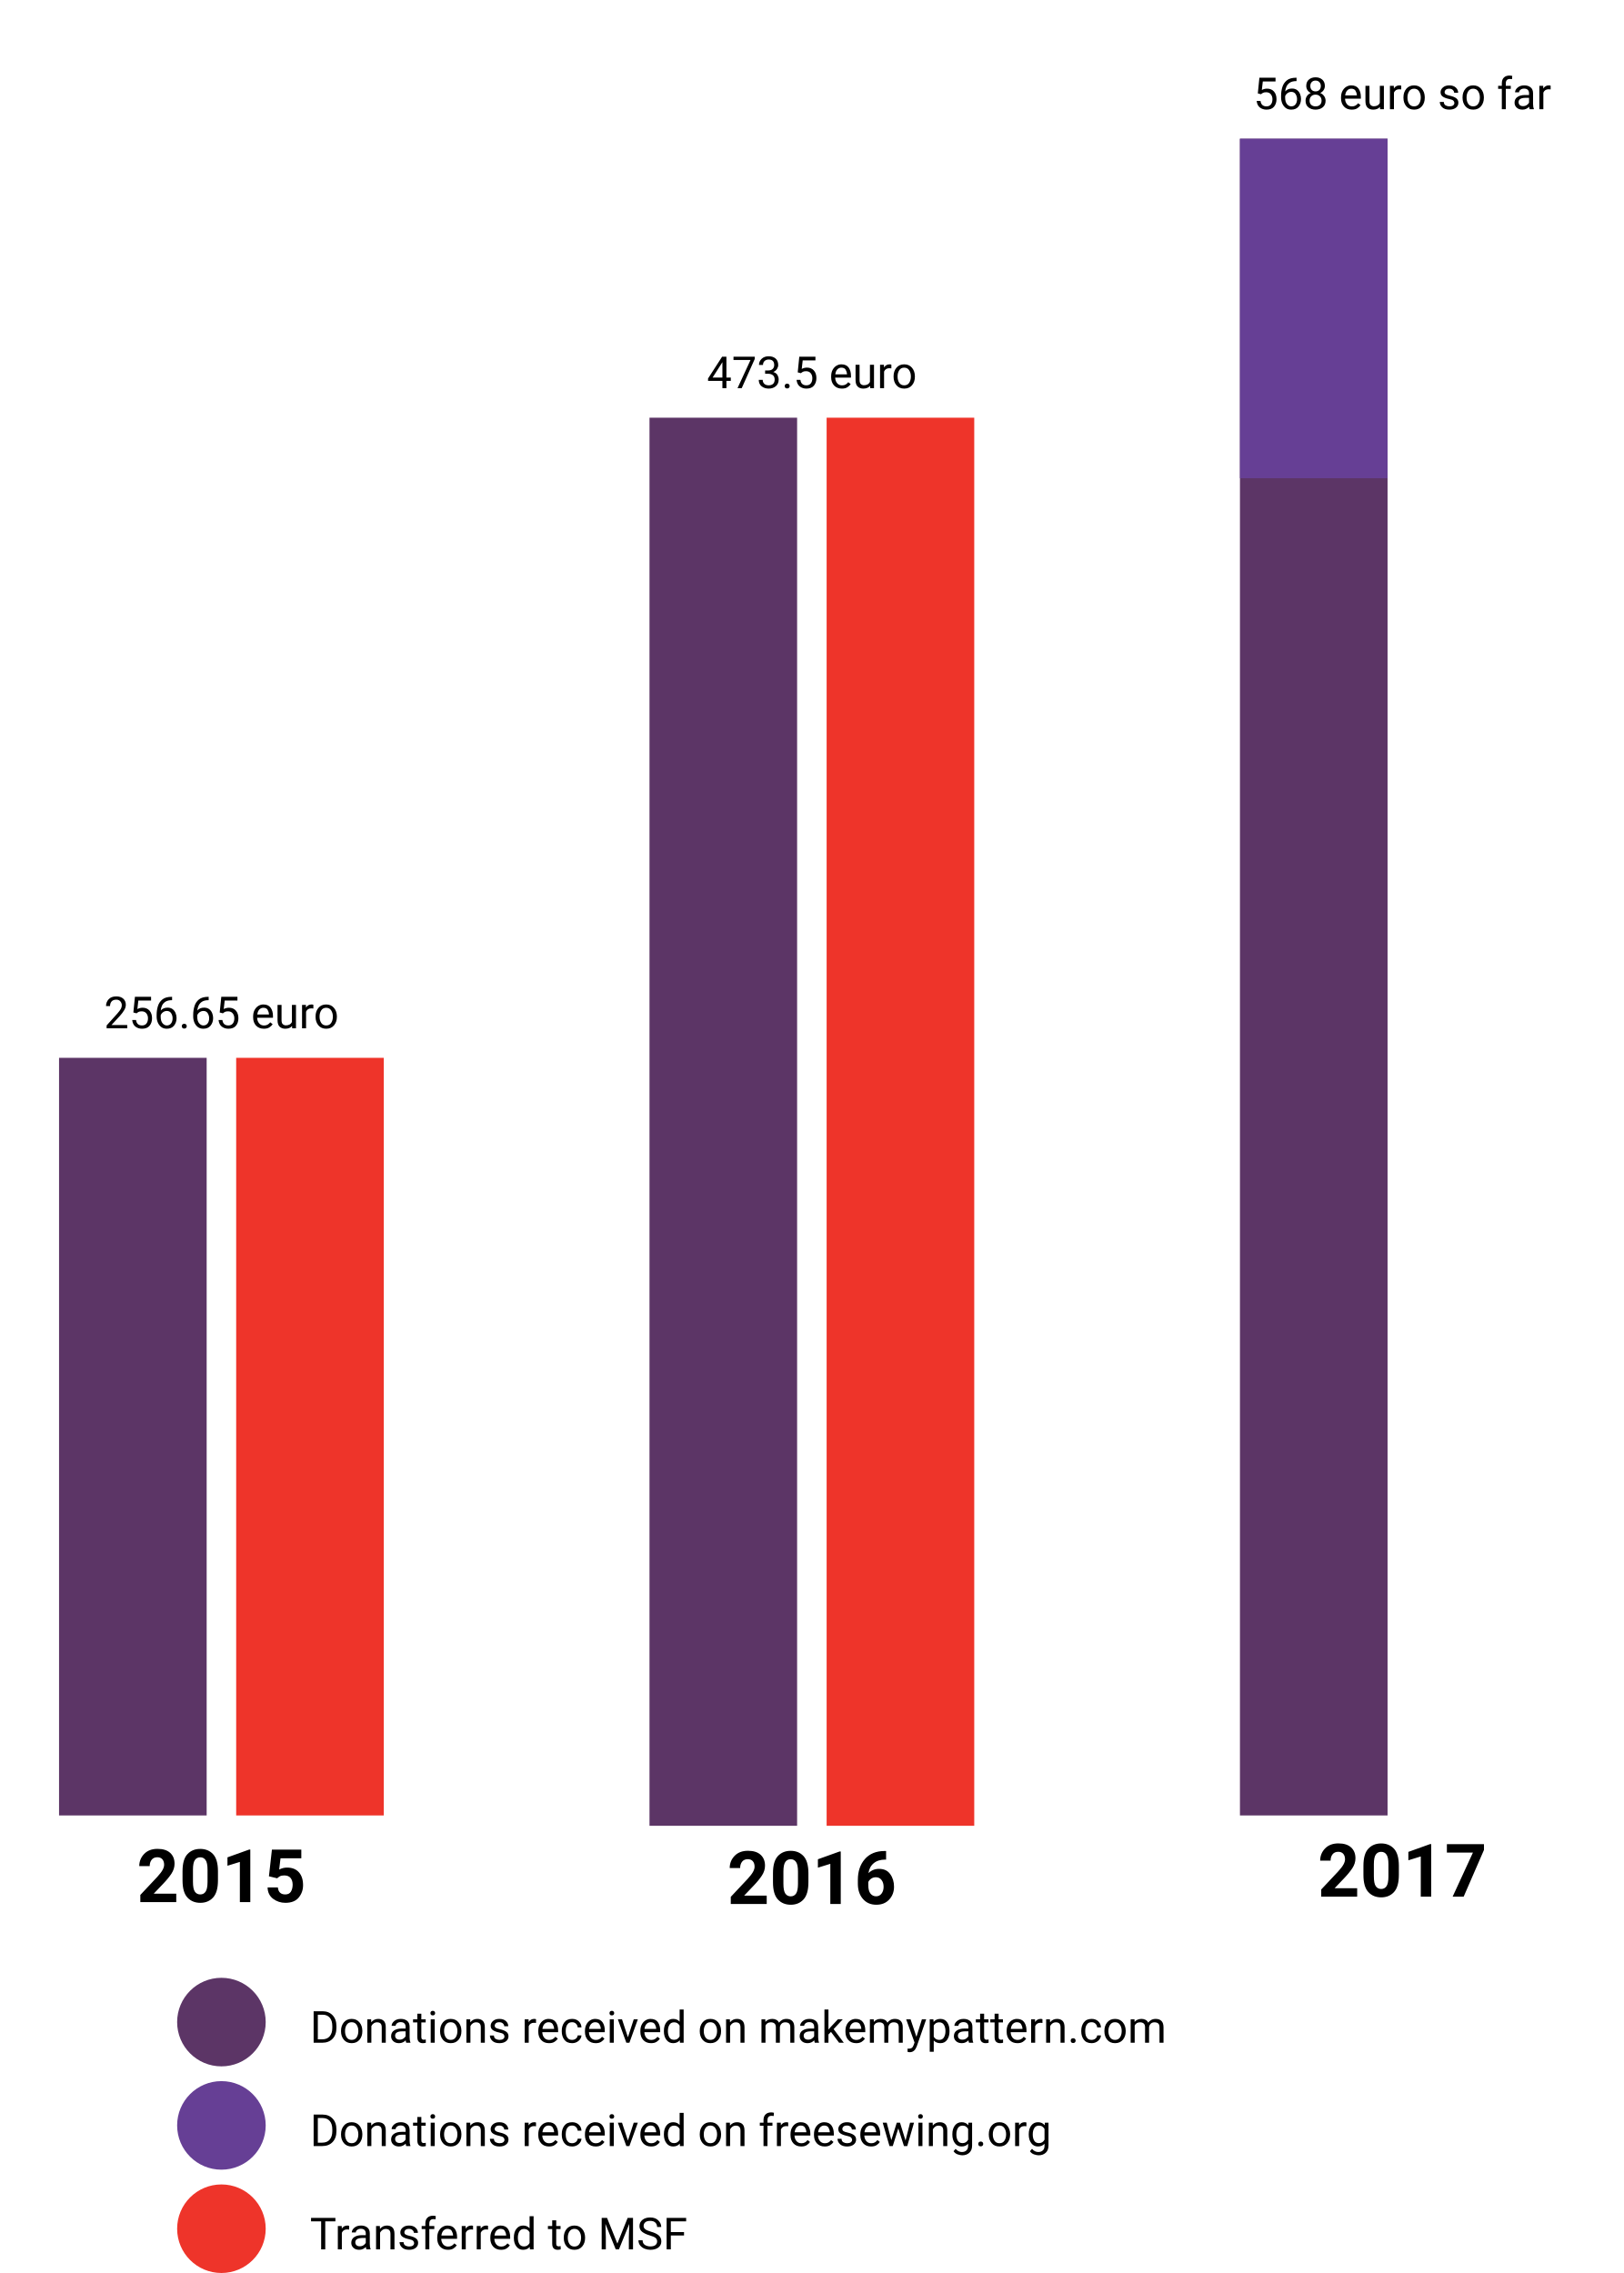
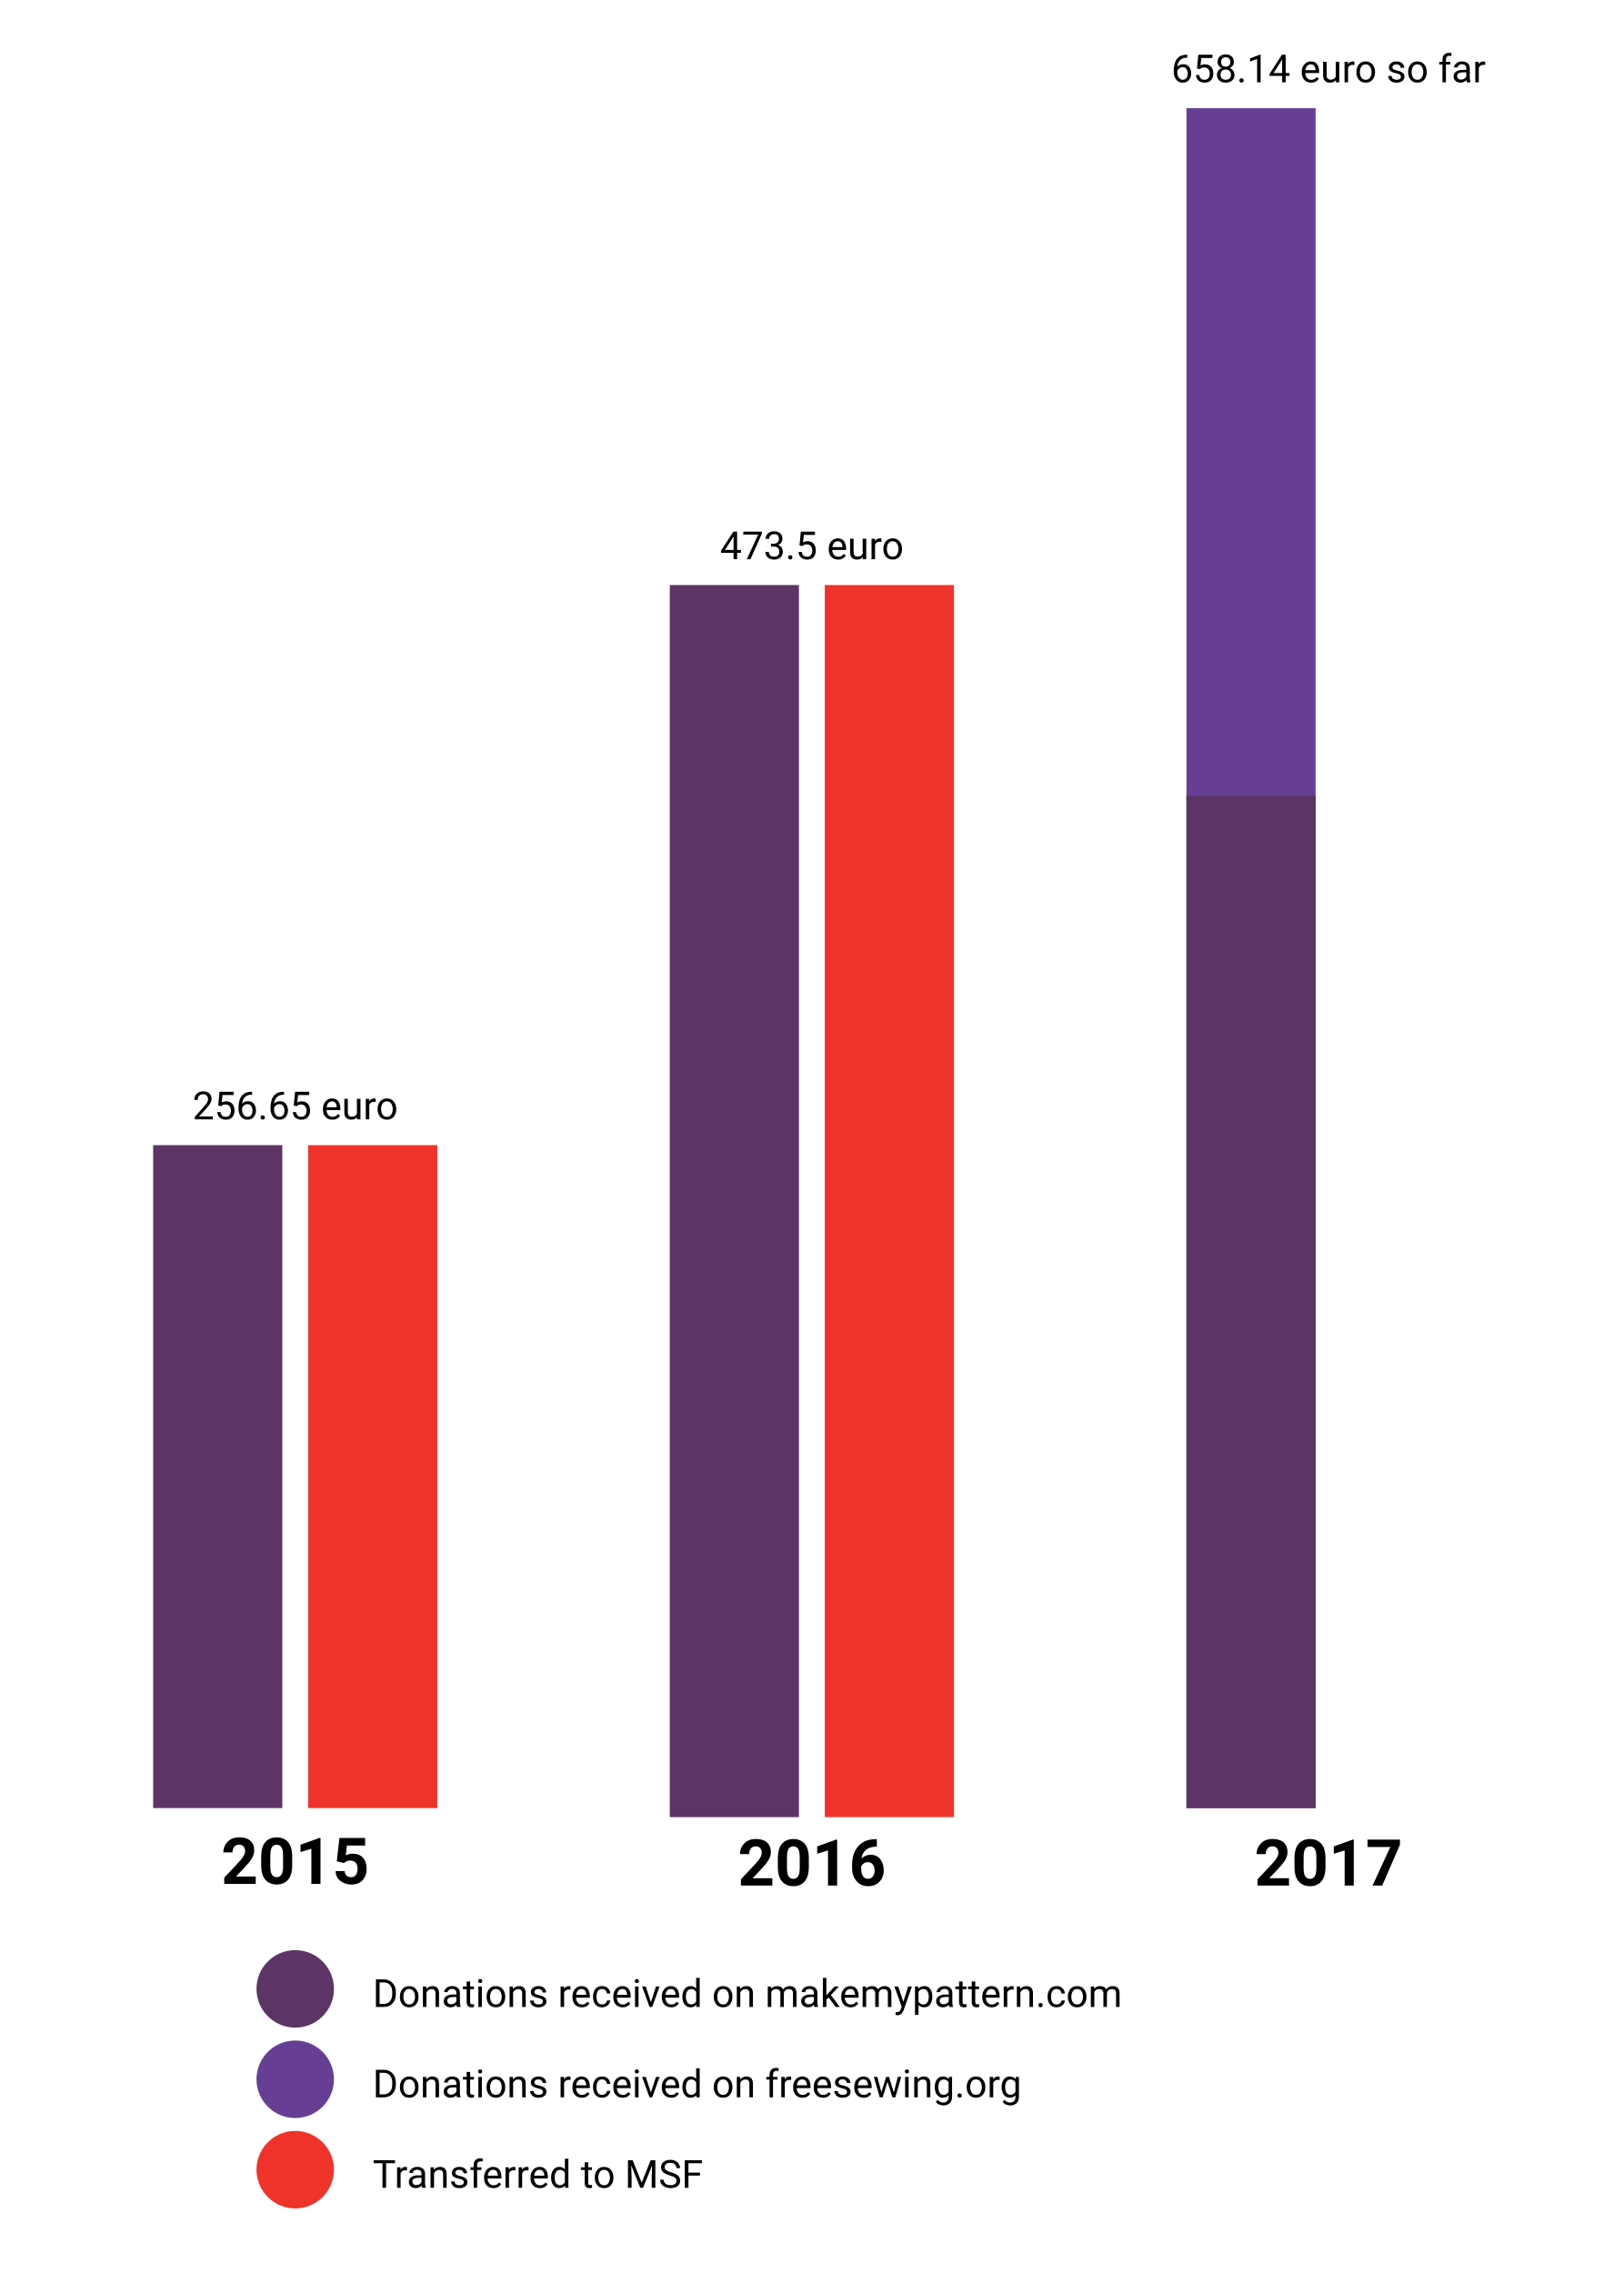
- <svg xmlns="http://www.w3.org/2000/svg" width="550" height="770" viewBox="0 -580 550 700">
+ <svg xmlns="http://www.w3.org/2000/svg" width="550" height="770" viewBox="0 -700 550 880">
  <style type="text/css">
    
        rect.don.mmp{fill: #5c3566; stroke:none}
        rect.don{fill: #663f95; stroke:none}
        rect.msf{fill: #ee342a; stroke:none}
        text.fs{font-size:25px;font-family:-apple-system,system-ui,BlinkMacSystemFont,"Segoe UI",Roboto,"Helvetica Neue",Arial,sans-serif;fill:#000;text-anchor:middle;font-weight:600}
        text.sm{font-size:15px;font-family:-apple-system,system-ui,BlinkMacSystemFont,"Segoe UI",Roboto,"Helvetica Neue",Arial,sans-serif;fill:#000;text-anchor:middle;font-weight:400}
        text.legend{font-size:15px;font-family:-apple-system,system-ui,BlinkMacSystemFont,"Segoe UI",Roboto,"Helvetica Neue",Arial,sans-serif;fill:#000;text-anchor:start;font-weight:400}
    
    </style>
  <g transform="translate(0,-256.65)">
    <rect height="256.65" width="50" class="don mmp" x="20" y="0" />
    <rect height="256.65" width="50" class="msf" x="80" y="0" />
    <text class="fs" x="75" y="286">2015</text>
    <text class="sm" x="75" y="-10">256.65 euro</text>
  </g>
  <g transform="translate(0,-473.5)">
    <rect height="477" width="50" class="don mmp" x="220" y="0" />
    <rect height="477" width="50" class="msf" x="280" y="0" />
    <text class="fs" x="275" y="503.5">2016</text>
    <text class="sm" x="275" y="-10">473.5 euro</text>
  </g>
-   <g transform="translate(0,-568)">
-     <rect height="568" width="50" class="don mmp" x="420" y="0" />
+   <g transform="translate(0,-658.14)">
+     <rect height="658.14" width="50" class="don" x="420" y="0" />
    <rect height="0" width="50" class="msf" x="480" y="0" />
-     <text class="fs" x="475" y="595.5">2017</text>
-     <text class="sm" x="475" y="-10">568 euro so far</text>
+     <text class="fs" x="475" y="688.14">2017</text>
+     <text class="sm" x="475" y="-10">658.14 euro so far</text>
  </g>
-   <g transform="translate(0,-568)">
-     <rect height="115" width="50" class="don" x="420" y="0" />
+   <g transform="translate(0,-392)">
+     <rect height="392" width="50" class="don mmp" x="420" y="0" />
    <rect height="0" width="50" class="msf" x="480" y="0" />
  </g>
  <g transform="translate(0,70)">
    <circle cx="75" cy="0" r="15" fill="#5c3566" />
    <circle cx="75" cy="35" r="15" fill="#663f95" />
    <circle cx="75" cy="70" r="15" fill="#ee342a" />
    <text class="legend" x="105" y="7">Donations received on makemypattern.com</text>
    <text class="legend" x="105" y="42">Donations received on freesewing.org</text>
    <text class="legend" x="105" y="77">Transferred to MSF</text>
  </g>
</svg>
